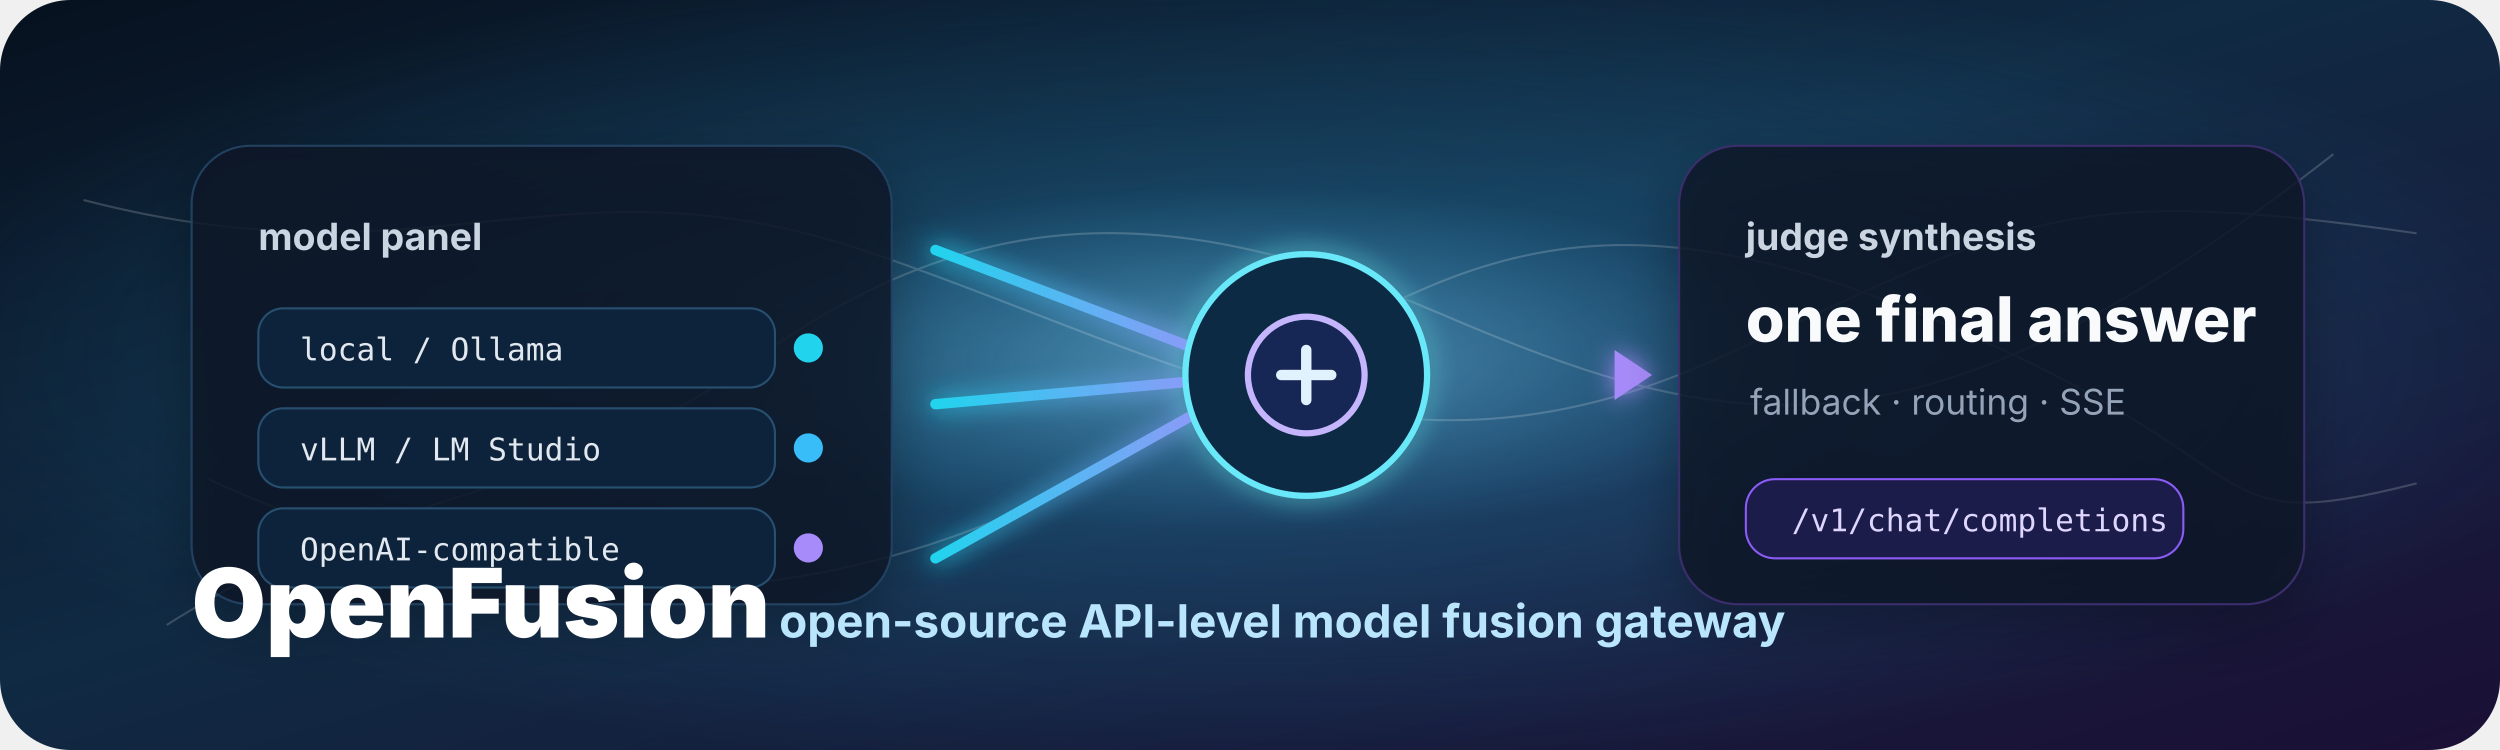
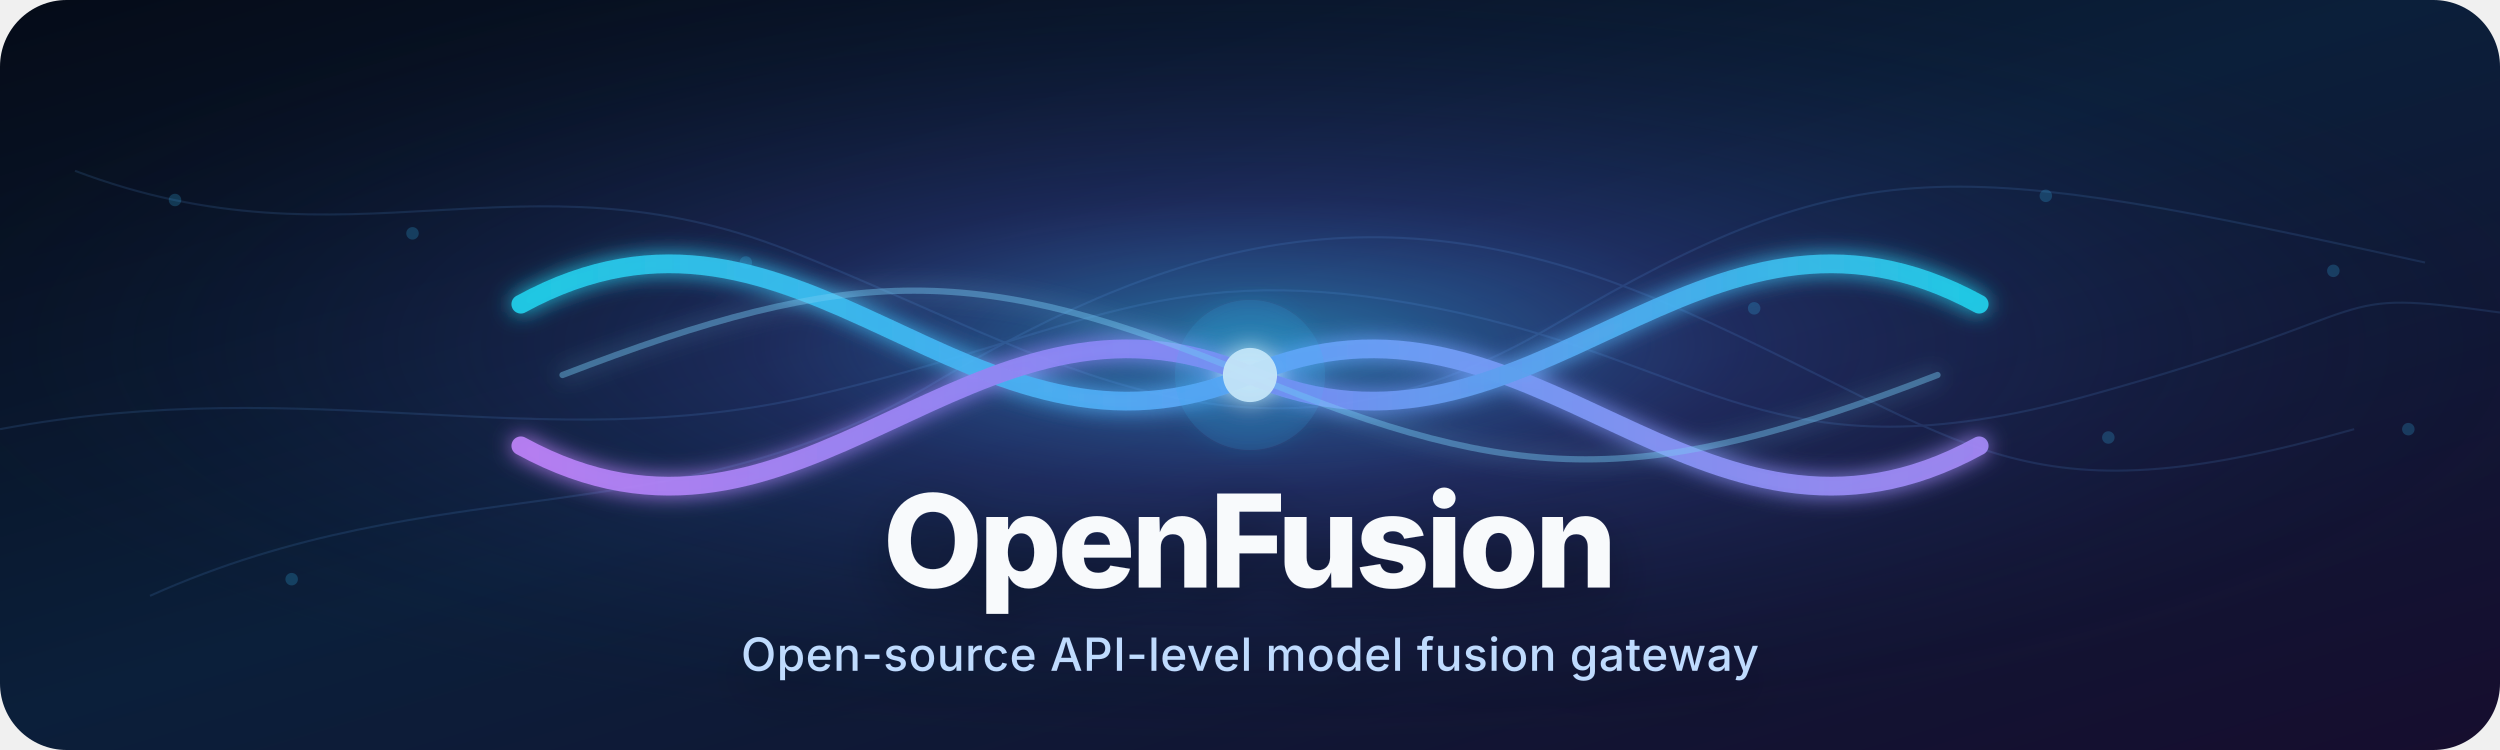
<svg xmlns="http://www.w3.org/2000/svg" width="1200" height="360" viewBox="0 0 1200 360" role="img" aria-labelledby="title desc">
  <defs>
    <linearGradient id="bg" x1="0" y1="0" x2="1" y2="1">
-       <stop offset="0%" stop-color="#07111f" />
-       <stop offset="45%" stop-color="#102a43" />
-       <stop offset="100%" stop-color="#1b0f35" />
+       <stop offset="0%" stop-color="#050b18" />
+       <stop offset="48%" stop-color="#0b1f3a" />
+       <stop offset="100%" stop-color="#160d2e" />
    </linearGradient>
-     <radialGradient id="glow" cx="50%" cy="48%" r="55%">
-       <stop offset="0%" stop-color="#7dd3fc" stop-opacity="0.62" />
-       <stop offset="42%" stop-color="#38bdf8" stop-opacity="0.18" />
-       <stop offset="100%" stop-color="#38bdf8" stop-opacity="0" />
+     <radialGradient id="centerGlow" cx="50%" cy="46%" r="55%">
+       <stop offset="0%" stop-color="#38bdf8" stop-opacity="0.55" />
+       <stop offset="36%" stop-color="#6366f1" stop-opacity="0.20" />
+       <stop offset="100%" stop-color="#0f172a" stop-opacity="0" />
    </radialGradient>
-     <linearGradient id="line" x1="0" y1="0" x2="1" y2="0">
+     <linearGradient id="fusionLine" x1="0" y1="0" x2="1" y2="0">
      <stop offset="0%" stop-color="#22d3ee" />
+       <stop offset="50%" stop-color="#60a5fa" />
      <stop offset="100%" stop-color="#a78bfa" />
    </linearGradient>
-     <filter id="shadow" x="-20%" y="-20%" width="140%" height="140%">
-       <feDropShadow dx="0" dy="10" stdDeviation="14" flood-color="#000000" flood-opacity="0.35" />
-     </filter>
-     <filter id="softGlow" x="-80%" y="-80%" width="260%" height="260%">
-       <feGaussianBlur stdDeviation="6" result="blur" />
+     <linearGradient id="fusionLine2" x1="1" y1="0" x2="0" y2="0">
+       <stop offset="0%" stop-color="#22d3ee" />
+       <stop offset="50%" stop-color="#818cf8" />
+       <stop offset="100%" stop-color="#c084fc" />
+     </linearGradient>
+     <filter id="glow" x="-40%" y="-60%" width="180%" height="220%">
+       <feGaussianBlur stdDeviation="5" result="blur" />
      <feMerge>
        <feMergeNode in="blur" />
        <feMergeNode in="SourceGraphic" />
      </feMerge>
    </filter>
+     <filter id="softShadow" x="-20%" y="-30%" width="140%" height="160%">
+       <feDropShadow dx="0" dy="10" stdDeviation="12" flood-color="#000000" flood-opacity="0.35" />
+     </filter>
  </defs>
-   <rect width="1200" height="360" rx="34" fill="url(#bg)" />
-   <rect width="1200" height="360" rx="34" fill="url(#glow)" />
-   <g opacity="0.18" stroke="#ffffff" stroke-width="1">
-     <path d="M80 300 C190 230 260 245 360 174 S550 90 690 150 920 230 1120 74" fill="none" />
-     <path d="M40 96 C210 140 270 70 420 122 S670 240 820 174 980 86 1160 112" fill="none" />
-     <path d="M100 230 C280 312 420 290 550 214 S742 78 920 150 1050 260 1160 232" fill="none" />
+   <rect width="1200" height="360" rx="32" fill="url(#bg)" />
+   <rect width="1200" height="360" rx="32" fill="url(#centerGlow)" />
+   <g opacity="0.14" stroke="#60a5fa" stroke-width="1" fill="none">
+     <path d="M36 82 C168 132 250 70 378 120 S600 242 746 156 936 76 1164 126" />
+     <path d="M72 286 C210 224 324 258 448 184 S672 88 810 150 968 252 1130 206" />
+     <path d="M0 206 C150 178 260 220 390 190 S560 122 690 148 850 232 1002 190 1112 138 1200 150" />
  </g>
-   <g transform="translate(92 70)" filter="url(#shadow)">
-     <rect width="336" height="220" rx="28" fill="#0b1627" fill-opacity="0.82" stroke="#23415f" />
-     <text x="32" y="50" fill="#cbd5e1" font-family="Inter,Segoe UI,Arial,sans-serif" font-size="18" font-weight="700">model panel</text>
-     <g font-family="ui-monospace,Consolas,monospace" font-size="15" fill="#e2e8f0">
-       <rect x="32" y="78" width="248" height="38" rx="12" fill="#10243a" stroke="#28506f" />
-       <text x="52" y="103">local / Ollama</text>
-       <circle cx="296" cy="97" r="7" fill="#22d3ee" />
-       <rect x="32" y="126" width="248" height="38" rx="12" fill="#10243a" stroke="#28506f" />
-       <text x="52" y="151">vLLM / LM Studio</text>
-       <circle cx="296" cy="145" r="7" fill="#38bdf8" />
-       <rect x="32" y="174" width="248" height="38" rx="12" fill="#10243a" stroke="#28506f" />
-       <text x="52" y="199">OpenAI-compatible</text>
-       <circle cx="296" cy="193" r="7" fill="#a78bfa" />
-     </g>
+   <g opacity="0.22" fill="#38bdf8">
+     <circle cx="84" cy="96" r="3" />
+     <circle cx="198" cy="112" r="3" />
+     <circle cx="358" cy="126" r="3" />
+     <circle cx="842" cy="148" r="3" />
+     <circle cx="982" cy="94" r="3" />
+     <circle cx="1120" cy="130" r="3" />
+     <circle cx="140" cy="278" r="3" />
+     <circle cx="1012" cy="210" r="3" />
+     <circle cx="1156" cy="206" r="3" />
  </g>
-   <g transform="translate(489 84)" filter="url(#softGlow)">
-     <line x1="-40" y1="36" x2="118" y2="96" stroke="url(#line)" stroke-width="5" stroke-linecap="round" />
-     <line x1="-40" y1="110" x2="118" y2="96" stroke="url(#line)" stroke-width="5" stroke-linecap="round" />
-     <line x1="-40" y1="184" x2="118" y2="96" stroke="url(#line)" stroke-width="5" stroke-linecap="round" />
-     <circle cx="138" cy="96" r="58" fill="#0f2a44" stroke="#67e8f9" stroke-width="3" />
-     <circle cx="138" cy="96" r="28" fill="#172554" stroke="#c4b5fd" stroke-width="3" />
-     <path d="M126 96h24M138 84v24" stroke="#e0f2fe" stroke-width="5" stroke-linecap="round" />
-     <line x1="196" y1="96" x2="304" y2="96" stroke="url(#line)" stroke-width="5" stroke-linecap="round" />
-     <path d="M304 96l-18-12v24z" fill="#a78bfa" />
+   <g filter="url(#glow)" opacity="0.95">
+     <path d="M250 146 C385 72 465 238 600 180 C735 122 815 288 950 214" fill="none" stroke="url(#fusionLine)" stroke-width="9" stroke-linecap="round" opacity="0.96" />
+     <path d="M250 214 C385 288 465 122 600 180 C735 238 815 72 950 146" fill="none" stroke="url(#fusionLine2)" stroke-width="9" stroke-linecap="round" opacity="0.96" />
+     <path d="M270 180 C410 126 470 126 600 180 C730 234 790 234 930 180" fill="none" stroke="#7dd3fc" stroke-width="3" stroke-linecap="round" opacity="0.42" />
+     <circle cx="600" cy="180" r="13" fill="#e0f2fe" opacity="0.95" />
+     <circle cx="600" cy="180" r="36" fill="#38bdf8" opacity="0.13" />
  </g>
-   <g transform="translate(806 70)" filter="url(#shadow)">
-     <rect width="300" height="220" rx="28" fill="#0b1627" fill-opacity="0.82" stroke="#3b2d6b" />
-     <text x="32" y="50" fill="#cbd5e1" font-family="Inter,Segoe UI,Arial,sans-serif" font-size="18" font-weight="700">judge synthesis</text>
-     <text x="32" y="94" fill="#f8fafc" font-family="Inter,Segoe UI,Arial,sans-serif" font-size="30" font-weight="800">one final answer</text>
-     <text x="34" y="129" fill="#94a3b8" font-family="Inter,Segoe UI,Arial,sans-serif" font-size="17">fallback · routing · SSE</text>
-     <rect x="32" y="160" width="210" height="38" rx="14" fill="#1e1b4b" stroke="#8b5cf6" />
-     <text x="54" y="185" fill="#ddd6fe" font-family="ui-monospace,Consolas,monospace" font-size="15">/v1/chat/completions</text>
-   </g>
-   <g transform="translate(92 306)">
-     <text x="0" y="0" fill="#ffffff" font-family="Inter,Segoe UI,Arial,sans-serif" font-size="46" font-weight="900">OpenFusion</text>
-     <text x="282" y="0" fill="#bae6fd" font-family="Inter,Segoe UI,Arial,sans-serif" font-size="22" font-weight="700">open-source API-level model fusion gateway</text>
+   <g filter="url(#softShadow)">
+     <text x="600" y="282" text-anchor="middle" font-family="Inter, Segoe UI, Arial, sans-serif" font-size="62" font-weight="800" fill="#f8fafc" letter-spacing="-1.8">OpenFusion</text>
+     <text x="600" y="322" text-anchor="middle" font-family="Inter, Segoe UI, Arial, sans-serif" font-size="22" font-weight="500" fill="#bfdbfe" letter-spacing="0.3">Open-source API-level model fusion gateway</text>
  </g>
</svg>
